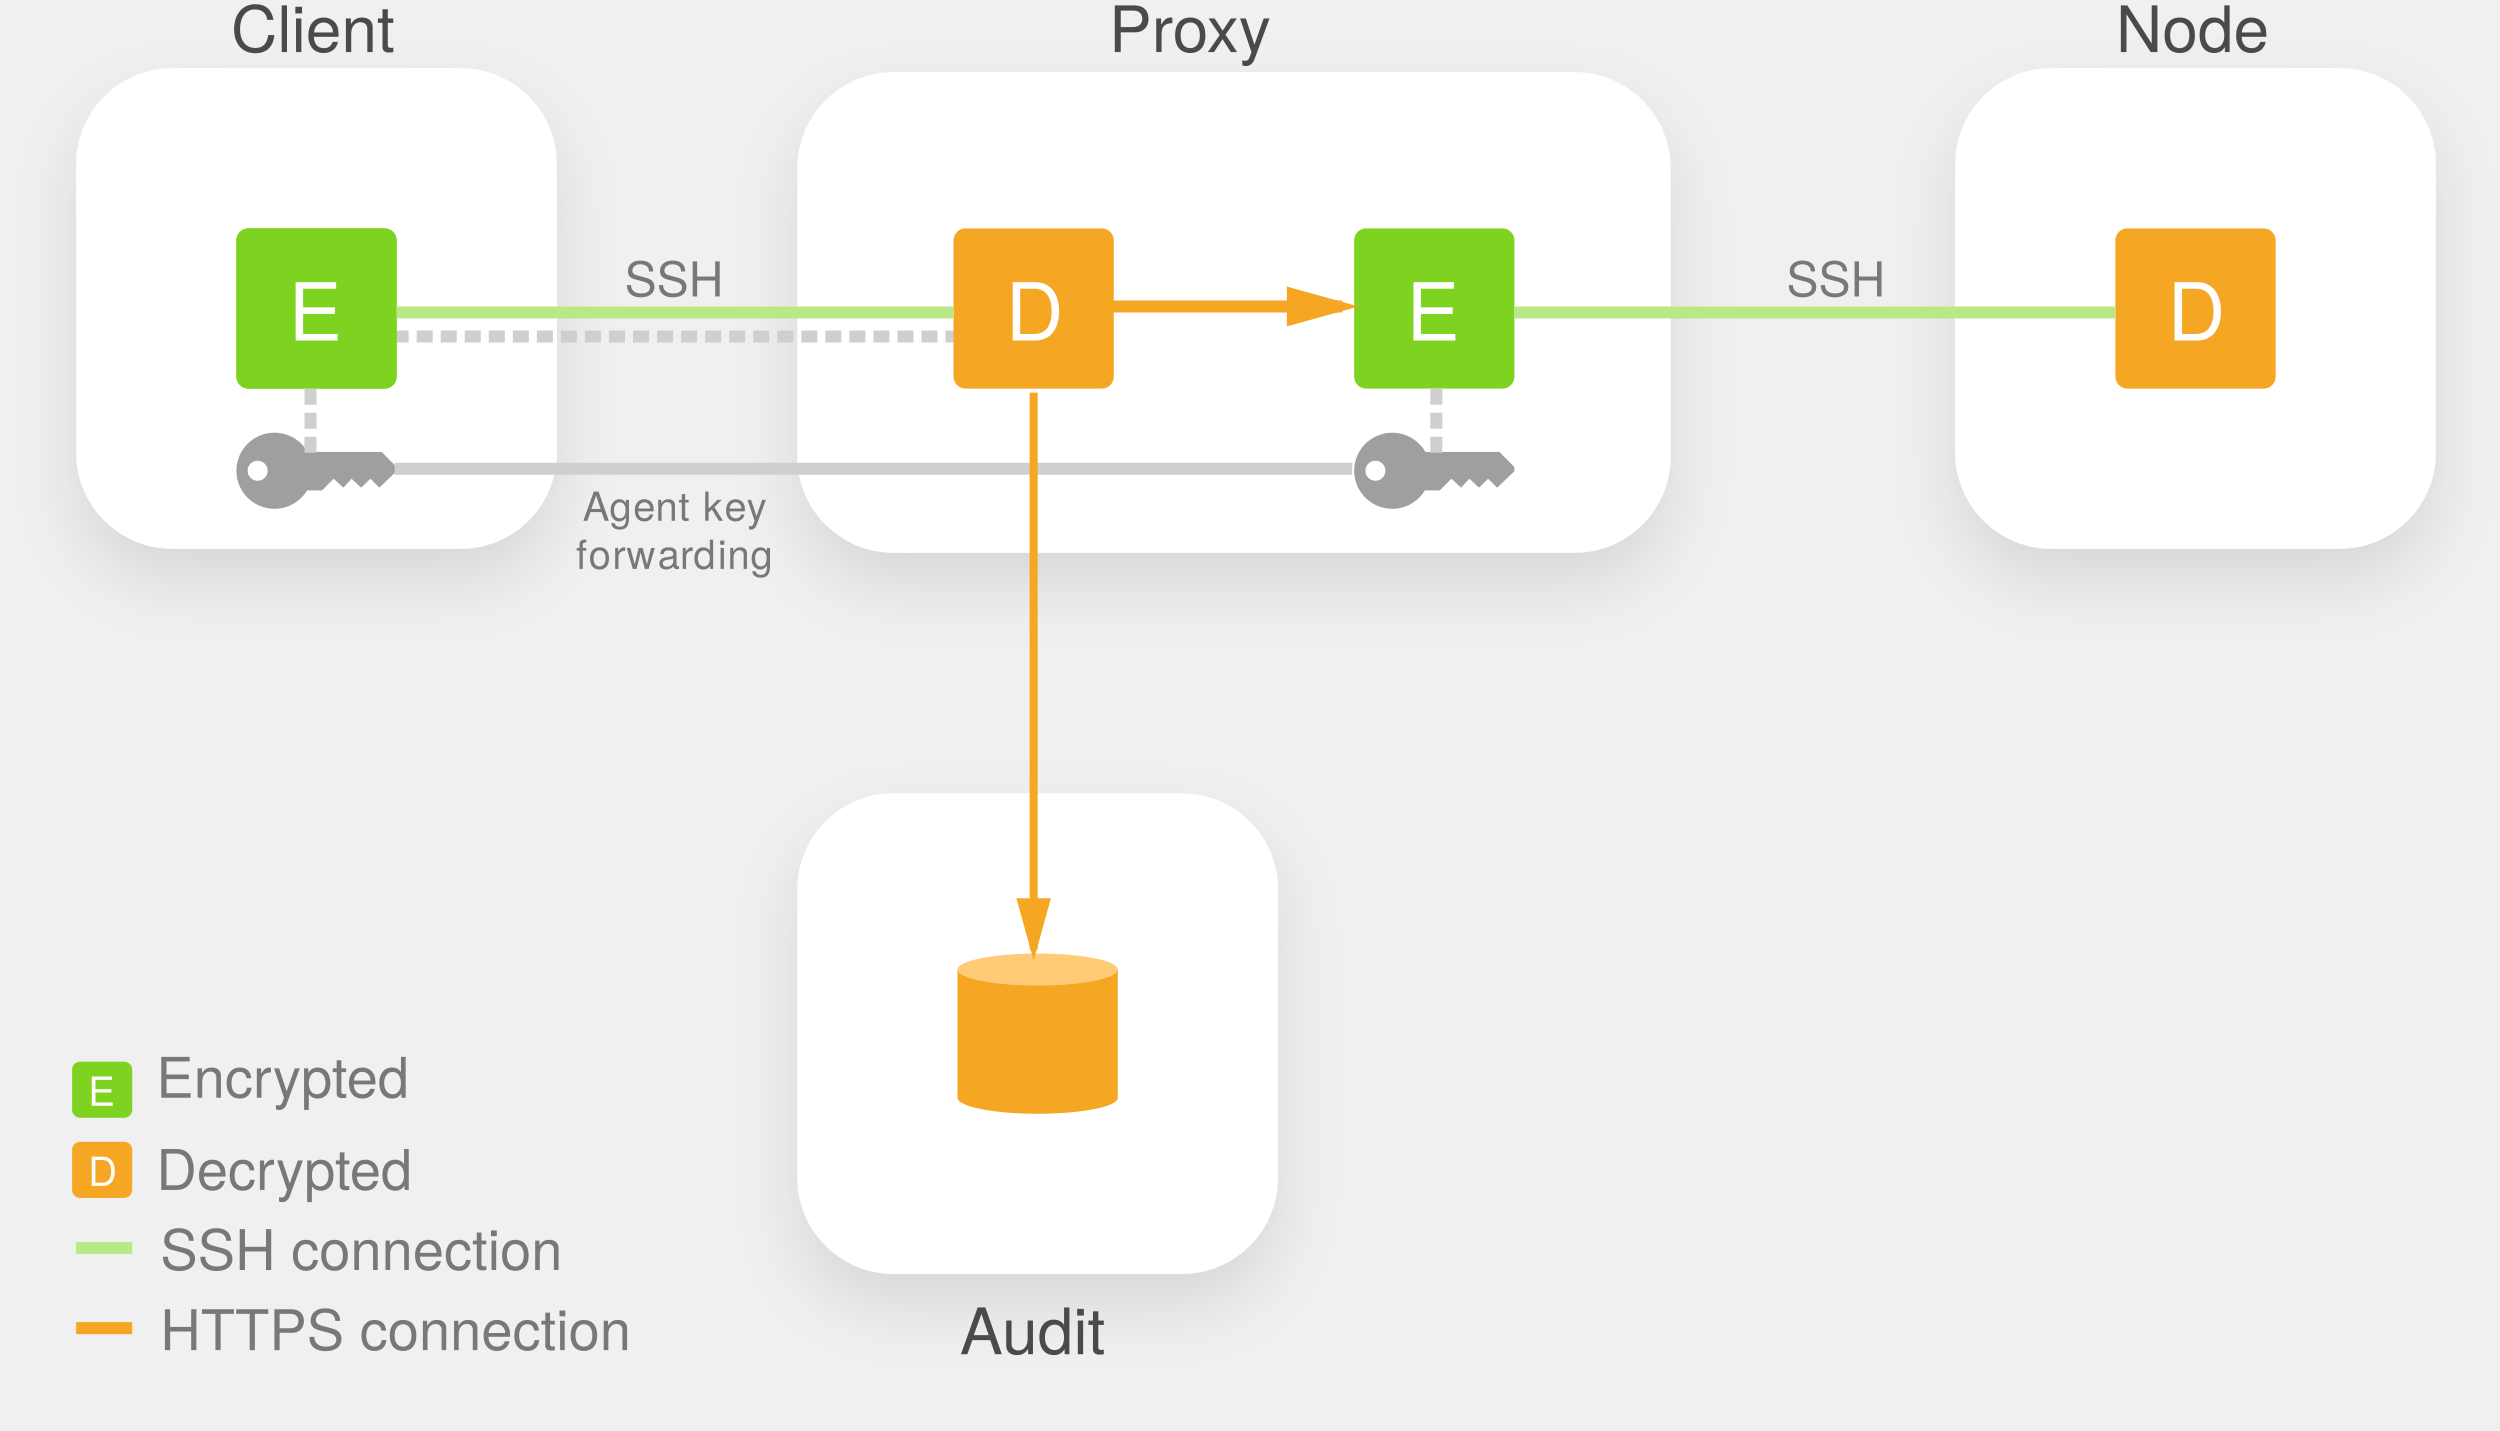
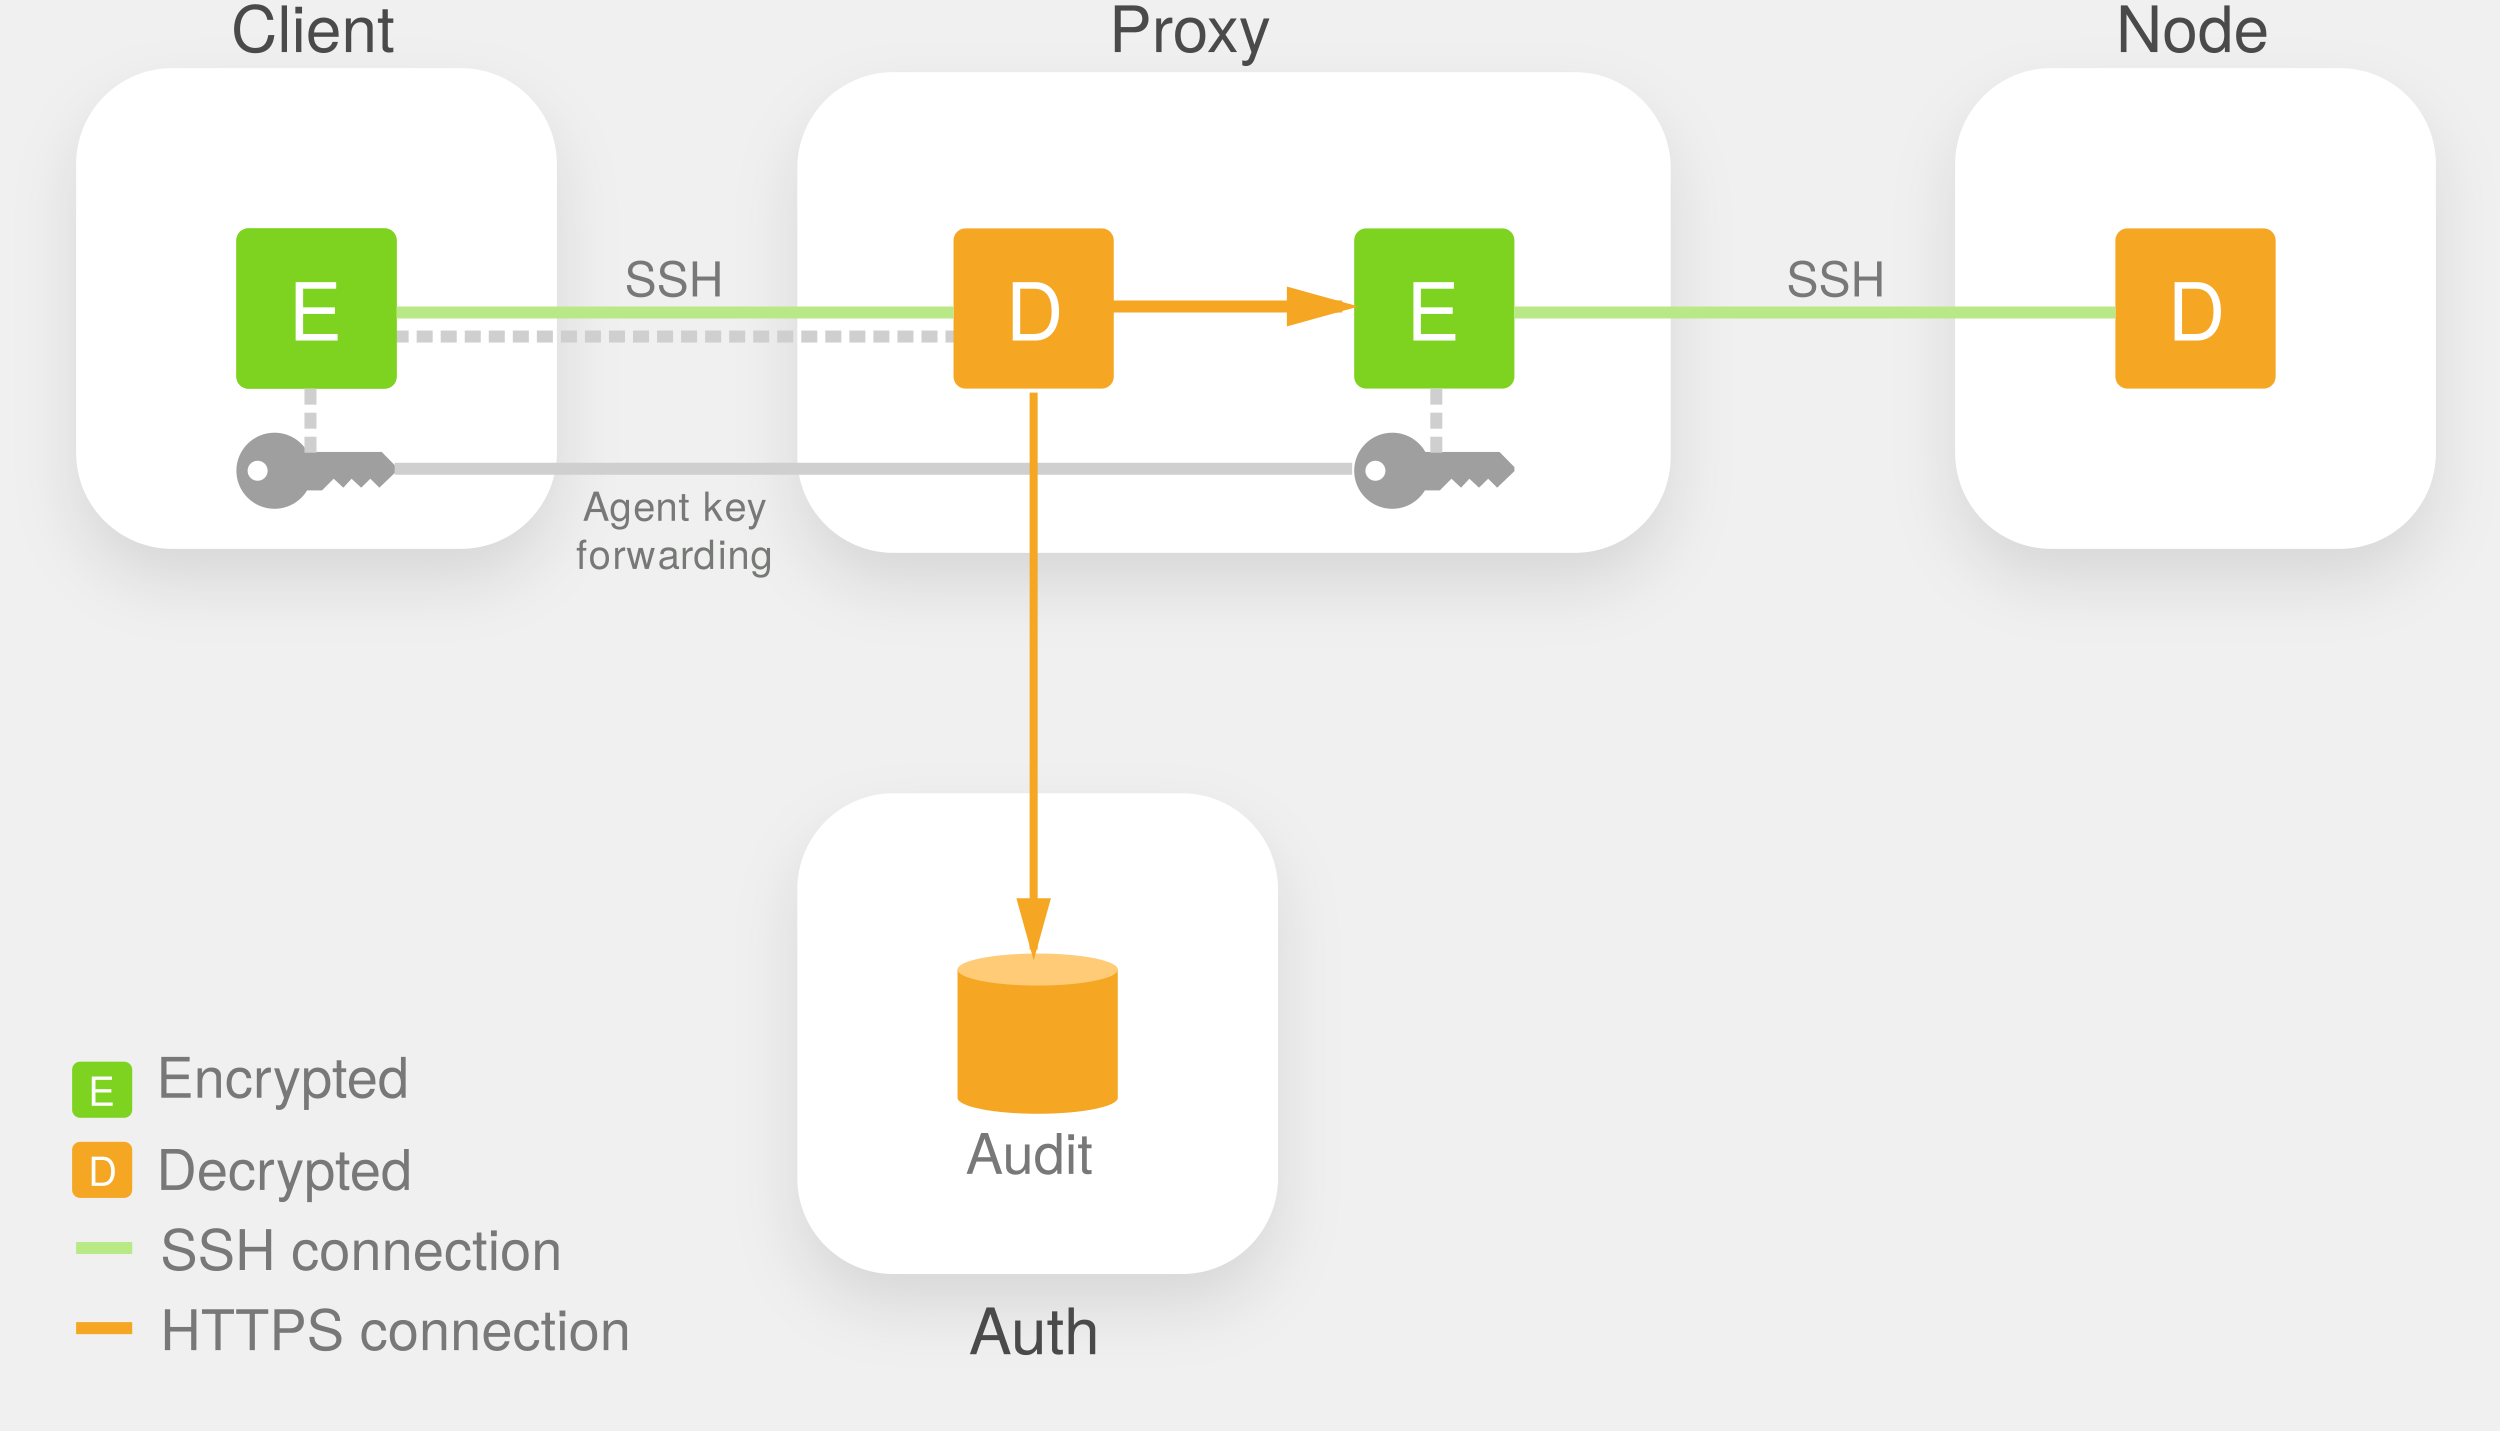
<svg xmlns="http://www.w3.org/2000/svg" xmlns:xlink="http://www.w3.org/1999/xlink" width="624px" height="357px" viewBox="0 0 624 357" version="1.1">
  <defs>
    <rect id="path-1" x="199" y="18" width="218" height="120" rx="24" />
    <filter x="-12.8%" y="-16.7%" width="125.7%" height="146.7%" filterUnits="objectBoundingBox" id="filter-2">
      <feOffset dx="0" dy="8" in="SourceAlpha" result="shadowOffsetOuter1" />
      <feGaussianBlur stdDeviation="8" in="shadowOffsetOuter1" result="shadowBlurOuter1" />
      <feColorMatrix values="0 0 0 0 0   0 0 0 0 0   0 0 0 0 0  0 0 0 0.104 0" type="matrix" in="shadowBlurOuter1" />
    </filter>
    <rect id="path-3" x="19" y="17" width="120" height="120" rx="24" />
    <filter x="-23.3%" y="-16.7%" width="146.7%" height="146.7%" filterUnits="objectBoundingBox" id="filter-4">
      <feOffset dx="0" dy="8" in="SourceAlpha" result="shadowOffsetOuter1" />
      <feGaussianBlur stdDeviation="8" in="shadowOffsetOuter1" result="shadowBlurOuter1" />
      <feColorMatrix values="0 0 0 0 0   0 0 0 0 0   0 0 0 0 0  0 0 0 0.104 0" type="matrix" in="shadowBlurOuter1" />
    </filter>
    <rect id="path-5" x="488" y="17" width="120" height="120" rx="24" />
    <filter x="-23.3%" y="-16.7%" width="146.7%" height="146.7%" filterUnits="objectBoundingBox" id="filter-6">
      <feOffset dx="0" dy="8" in="SourceAlpha" result="shadowOffsetOuter1" />
      <feGaussianBlur stdDeviation="8" in="shadowOffsetOuter1" result="shadowBlurOuter1" />
      <feColorMatrix values="0 0 0 0 0   0 0 0 0 0   0 0 0 0 0  0 0 0 0.104 0" type="matrix" in="shadowBlurOuter1" />
    </filter>
    <rect id="path-7" x="199" y="198" width="120" height="120" rx="24" />
    <filter x="-23.3%" y="-16.7%" width="146.7%" height="146.7%" filterUnits="objectBoundingBox" id="filter-8">
      <feOffset dx="0" dy="8" in="SourceAlpha" result="shadowOffsetOuter1" />
      <feGaussianBlur stdDeviation="8" in="shadowOffsetOuter1" result="shadowBlurOuter1" />
      <feColorMatrix values="0 0 0 0 0   0 0 0 0 0   0 0 0 0 0  0 0 0 0.104 0" type="matrix" in="shadowBlurOuter1" />
    </filter>
  </defs>
  <g id="Page-1" stroke="none" stroke-width="1" fill="none" fill-rule="evenodd">
    <g id="new-diagram">
      <g id="Rectangle-Copy-5">
        <use fill="black" fill-opacity="1" filter="url(#filter-2)" xlink:href="#path-1" />
        <use fill="#FFFFFF" fill-rule="evenodd" xlink:href="#path-1" />
      </g>
      <g id="Rectangle">
        <use fill="black" fill-opacity="1" filter="url(#filter-4)" xlink:href="#path-3" />
        <use fill="#FFFFFF" fill-rule="evenodd" xlink:href="#path-3" />
      </g>
      <path d="M99.5,84 L241.5,84" id="Line-2-Copy-2" stroke="#CFCFCF" stroke-width="3" stroke-linecap="square" stroke-dasharray="1,5,1,5" />
      <rect id="Rectangle-2-Copy" fill="#F5A623" x="238" y="57" width="40" height="40" rx="3" />
      <text id="D" font-family="HelveticaNeue, Helvetica Neue" font-size="20" font-weight="normal" fill="#FFFFFF">
        <tspan x="251" y="85">D</tspan>
      </text>
      <rect id="Rectangle-2" fill="#7ED321" x="338" y="57" width="40" height="40" rx="3" />
      <text id="E" font-family="HelveticaNeue-Medium, Helvetica Neue" font-size="20" font-weight="400" fill="#FFFFFF">
        <tspan x="351" y="85">E</tspan>
      </text>
      <rect id="Rectangle-2" fill="#7ED321" x="59" y="57" width="40" height="40" rx="3" />
      <text id="E" font-family="HelveticaNeue-Medium, Helvetica Neue" font-size="20" font-weight="400" fill="#FFFFFF">
        <tspan x="72" y="85">E</tspan>
      </text>
      <text id="Proxy" font-family="HelveticaNeue-Medium, Helvetica Neue" font-size="16" font-weight="400" fill="#4A4A4A">
        <tspan x="276.8" y="13">Proxy</tspan>
      </text>
      <rect id="Rectangle-2" fill="#7ED321" x="59" y="57" width="40" height="40" rx="3" />
      <text id="E" font-family="HelveticaNeue-Medium, Helvetica Neue" font-size="20" font-weight="400" fill="#FFFFFF">
        <tspan x="72" y="85">E</tspan>
      </text>
      <text id="Client" font-family="HelveticaNeue-Medium, Helvetica Neue" font-size="16" font-weight="400" fill="#4A4A4A">
        <tspan x="57.664" y="13">Client</tspan>
      </text>
      <path d="M76.771,112.8 L95.273,112.8 L99,116.584 L99,117.6 L94.692,121.728 L92.439,119.493 L90.153,121.728 L87.756,119.493 L85.683,121.728 L83.282,119.493 L80.38,122.4 L76.654,122.4 C74.99,125.157 71.964,127 68.507,127 C63.257,127 59,122.747 59,117.5 C59,112.253 63.257,108 68.507,108 C72.047,108 75.135,109.933 76.771,112.8 Z M64.304,120 C65.686,120 66.806,118.881 66.806,117.5 C66.806,116.119 65.686,115 64.304,115 C62.922,115 61.802,116.119 61.802,117.5 C61.802,118.881 62.922,120 64.304,120 Z" id="Combined-Shape" fill="#919191" opacity="0.87" />
      <path d="M355.771,112.8 L374.273,112.8 L378,116.584 L378,117.6 L373.692,121.728 L371.439,119.493 L369.153,121.728 L366.756,119.493 L364.683,121.728 L362.282,119.493 L359.38,122.4 L355.654,122.4 C353.99,125.157 350.964,127 347.507,127 C342.257,127 338,122.747 338,117.5 C338,112.253 342.257,108 347.507,108 C351.047,108 354.135,109.933 355.771,112.8 Z M343.304,120 C344.686,120 345.806,118.881 345.806,117.5 C345.806,116.119 344.686,115 343.304,115 C341.922,115 340.802,116.119 340.802,117.5 C340.802,118.881 341.922,120 343.304,120 Z" id="Combined-Shape-Copy" fill="#919191" opacity="0.87" />
      <rect id="Rectangle-16-Copy-3" x="0" y="237" width="280" height="120" />
      <rect id="Rectangle-4" fill="#B8E986" x="19" y="310" width="14" height="3" />
      <rect id="Rectangle-4-Copy" fill="#F5A623" x="19" y="330" width="14" height="3" />
      <text id="SSH-connection" font-family="HelveticaNeue, Helvetica Neue" font-size="14" font-weight="normal" fill="#787878">
        <tspan x="40" y="317">SSH connection</tspan>
      </text>
      <text id="HTTPS-connection" font-family="HelveticaNeue, Helvetica Neue" font-size="14" font-weight="normal" fill="#787878">
        <tspan x="40" y="337">HTTPS connection</tspan>
      </text>
      <text id="Encrypted" font-family="HelveticaNeue, Helvetica Neue" font-size="14" font-weight="normal" line-spacing="21" fill="#787878">
        <tspan x="39" y="274">Encrypted</tspan>
      </text>
      <text id="Decrypted" font-family="HelveticaNeue, Helvetica Neue" font-size="14" font-weight="normal" fill="#787878">
        <tspan x="39" y="297">Decrypted</tspan>
      </text>
      <path d="M100.5,78 L236.5,78" id="Line-Copy" stroke="#B8E986" stroke-width="3" stroke-linecap="square" />
      <rect id="Rectangle-2-Copy-2" fill="#7ED321" x="18" y="265" width="15" height="14" rx="2" />
      <text id="E-Copy" font-family="HelveticaNeue-Medium, Helvetica Neue" font-size="10" font-weight="400" fill="#FFFFFF">
        <tspan x="22" y="276">E</tspan>
      </text>
      <rect id="Rectangle-2-Copy-3" fill="#F5A623" x="18" y="285" width="15" height="14" rx="2" />
      <text id="D" font-family="HelveticaNeue-Medium, Helvetica Neue" font-size="10" font-weight="400" fill="#FFFFFF">
        <tspan x="22" y="296">D</tspan>
      </text>
      <text id="SSH-Copy-2" font-family="HelveticaNeue, Helvetica Neue" font-size="12" font-weight="normal" fill="#787878">
        <tspan x="155.892" y="74">SSH</tspan>
      </text>
      <text id="SSH-Copy-3" font-family="HelveticaNeue, Helvetica Neue" font-size="12" font-weight="normal" fill="#787878">
        <tspan x="445.892" y="74">SSH</tspan>
      </text>
      <g id="Rectangle-Copy-3">
        <use fill="black" fill-opacity="1" filter="url(#filter-6)" xlink:href="#path-5" />
        <use fill="#FFFFFF" fill-rule="evenodd" xlink:href="#path-5" />
      </g>
      <text id="Node" font-family="HelveticaNeue-Medium, Helvetica Neue" font-size="16" font-weight="400" fill="#4A4A4A">
        <tspan x="528.144" y="13">Node</tspan>
      </text>
      <rect id="Rectangle-2-Copy" fill="#F5A623" x="528" y="57" width="40" height="40" rx="3" />
      <text id="D" font-family="HelveticaNeue, Helvetica Neue" font-size="20" font-weight="normal" fill="#FFFFFF">
        <tspan x="541" y="85">D</tspan>
      </text>
      <g id="Rectangle-Copy-4">
        <use fill="black" fill-opacity="1" filter="url(#filter-8)" xlink:href="#path-7" />
        <use fill="#FFFFFF" fill-rule="evenodd" xlink:href="#path-7" />
      </g>
-       <text id="Audit" font-family="HelveticaNeue-Medium, Helvetica Neue" font-size="16" font-weight="400" fill="#4A4A4A">
-         <tspan x="239.592" y="338">Audit</tspan>
+       <text id="Auth" font-family="HelveticaNeue-Medium, Helvetica Neue" font-size="16" font-weight="400" fill="#4A4A4A">
+         <tspan x="241.816" y="338">Auth</tspan>
      </text>
      <g id="Group-2" transform="translate(239, 238)">
        <path d="M0,36 C0,38.209 8.954,40 20,40 C31.046,40 40,38.209 40,36 L40,4 L0,4 L0,36 Z" id="Combined-Shape" fill="#F5A623" />
        <ellipse id="Oval-2" fill="#FFCB76" cx="20" cy="4" rx="20" ry="4" />
      </g>
      <text id="Agent-key-forwarding" font-family="HelveticaNeue-Medium, Helvetica Neue" font-size="10" font-weight="400">
        <tspan x="145.435" y="130" fill="#787878">A</tspan>
        <tspan x="152.105" y="130" fill="#787878">g</tspan>
        <tspan x="158.035" y="130" fill="#787878">e</tspan>
        <tspan x="163.595" y="130" fill="#787878">n</tspan>
        <tspan x="169.335" y="130" fill="#787878">t</tspan>
        <tspan x="172.665" y="130" fill="#787878"> </tspan>
        <tspan x="175.445" y="130" fill="#787878">k</tspan>
        <tspan x="180.815" y="130" fill="#787878">e</tspan>
        <tspan x="186.375" y="130" fill="#787878">y</tspan>
        <tspan x="191.565" y="130" fill="#787877"> </tspan>
        <tspan x="143.765" y="142" fill="#787877">f</tspan>
        <tspan x="146.915" y="142" fill="#777877">o</tspan>
        <tspan x="152.845" y="142" fill="#777977">r</tspan>
        <tspan x="156.365" y="142" fill="#777977">w</tspan>
        <tspan x="164.145" y="142" fill="#777977">a</tspan>
        <tspan x="169.705" y="142" fill="#777977">r</tspan>
        <tspan x="173.045" y="142" fill="#777977">d</tspan>
        <tspan x="179.155" y="142" fill="#777976">i</tspan>
        <tspan x="181.565" y="142" fill="#777976">n</tspan>
        <tspan x="187.305" y="142" fill="#777976">g</tspan>
      </text>
      <path d="M100,117 L336,117" id="Line" stroke="#CFCFCF" stroke-width="3" stroke-linecap="square" />
      <path d="M258,99 L258,236" id="Line-3" stroke="#F5A623" stroke-width="2" fill="#F5A623" stroke-linecap="square" />
      <path id="Line-3-decoration-1" d="M258,236 L261,225.2 L255,225.2 L258,236 Z" stroke="#F5A623" stroke-width="2" fill="#F5A623" stroke-linecap="square" />
      <path d="M379.5,78 L526.5,78" id="Line-Copy-2" stroke="#B8E986" stroke-width="3" stroke-linecap="square" />
      <path d="M77.5,98.5 L77.5,115.5" id="Line-2" stroke="#CFCFCF" stroke-width="3" stroke-linecap="square" stroke-dasharray="1,5,1,5" />
      <path d="M358.5,98.5 L358.5,115.5" id="Line-2-Copy" stroke="#CFCFCF" stroke-width="3" stroke-linecap="square" stroke-dasharray="1,5,1,5" />
      <path d="M277.5,76.5 L333.5,76.5" id="Line-4" stroke="#F5A623" stroke-width="3" fill="#F5A623" stroke-linecap="square" />
      <path id="Line-4-decoration-1" d="M333.5,76.5 L322.7,73.5 L322.7,79.5 L333.5,76.5 Z" stroke="#F5A623" stroke-width="3" fill="#F5A623" stroke-linecap="square" />
+       <text id="Audit-Copy" font-family="HelveticaNeue-Medium, Helvetica Neue" font-size="14" font-weight="400" fill="#787878">
+         <tspan x="241.018" y="293">Audit</tspan>
+       </text>
    </g>
  </g>
</svg>
